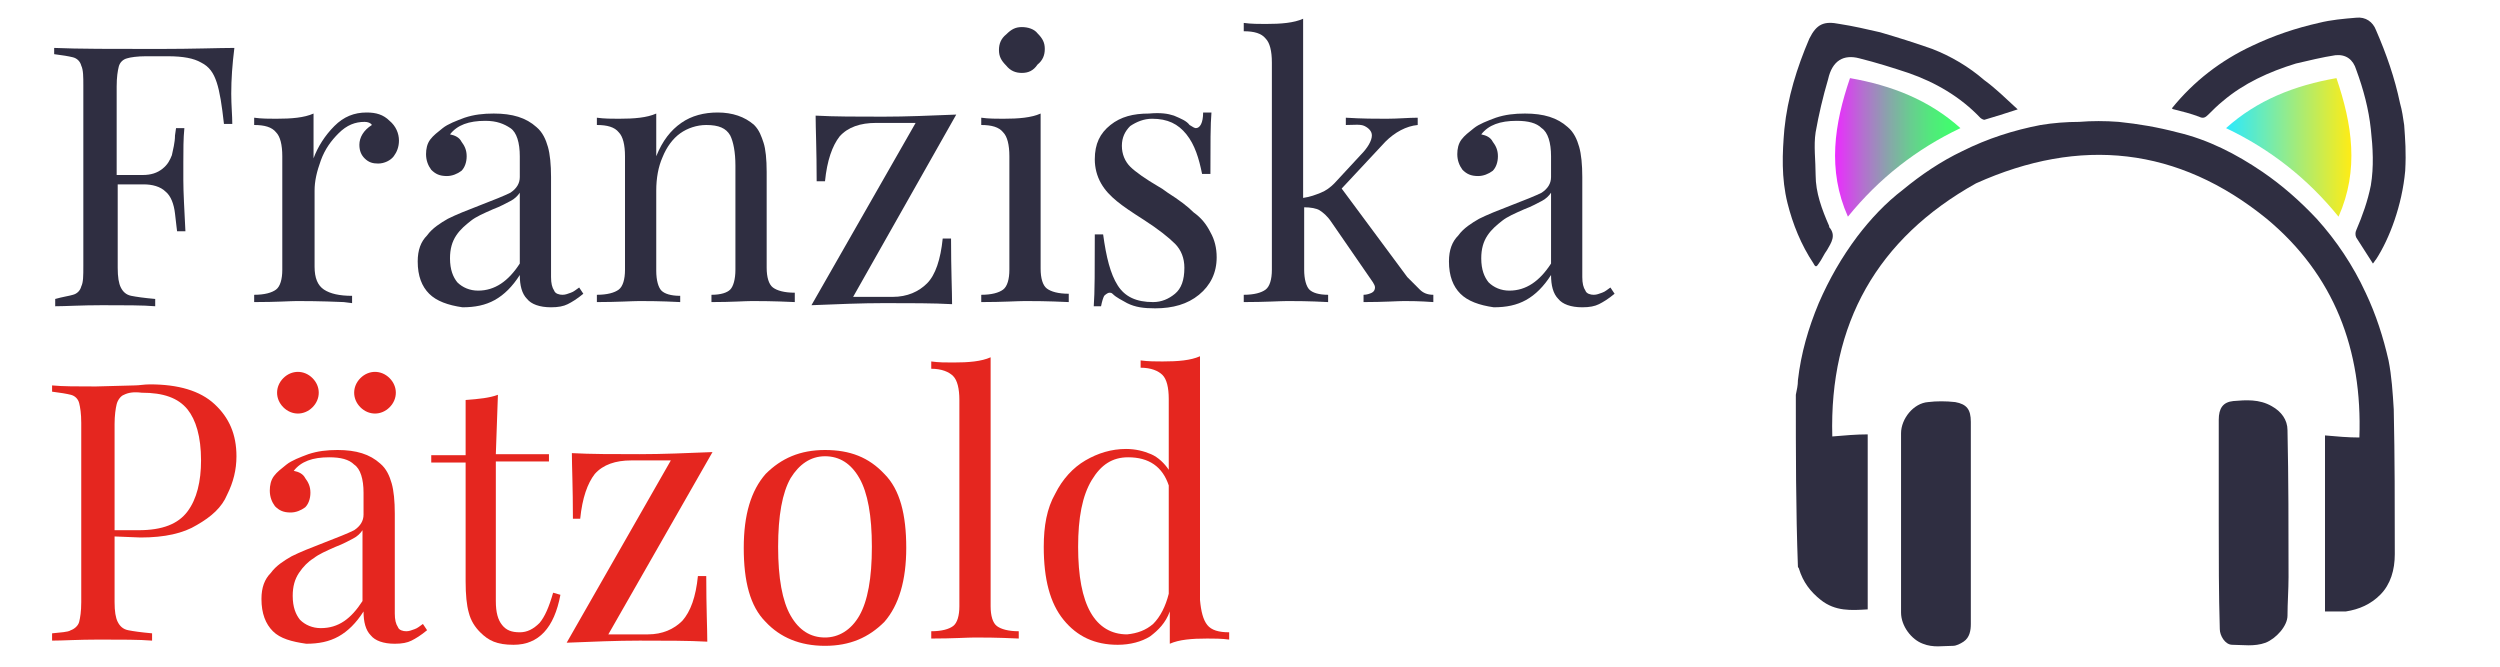
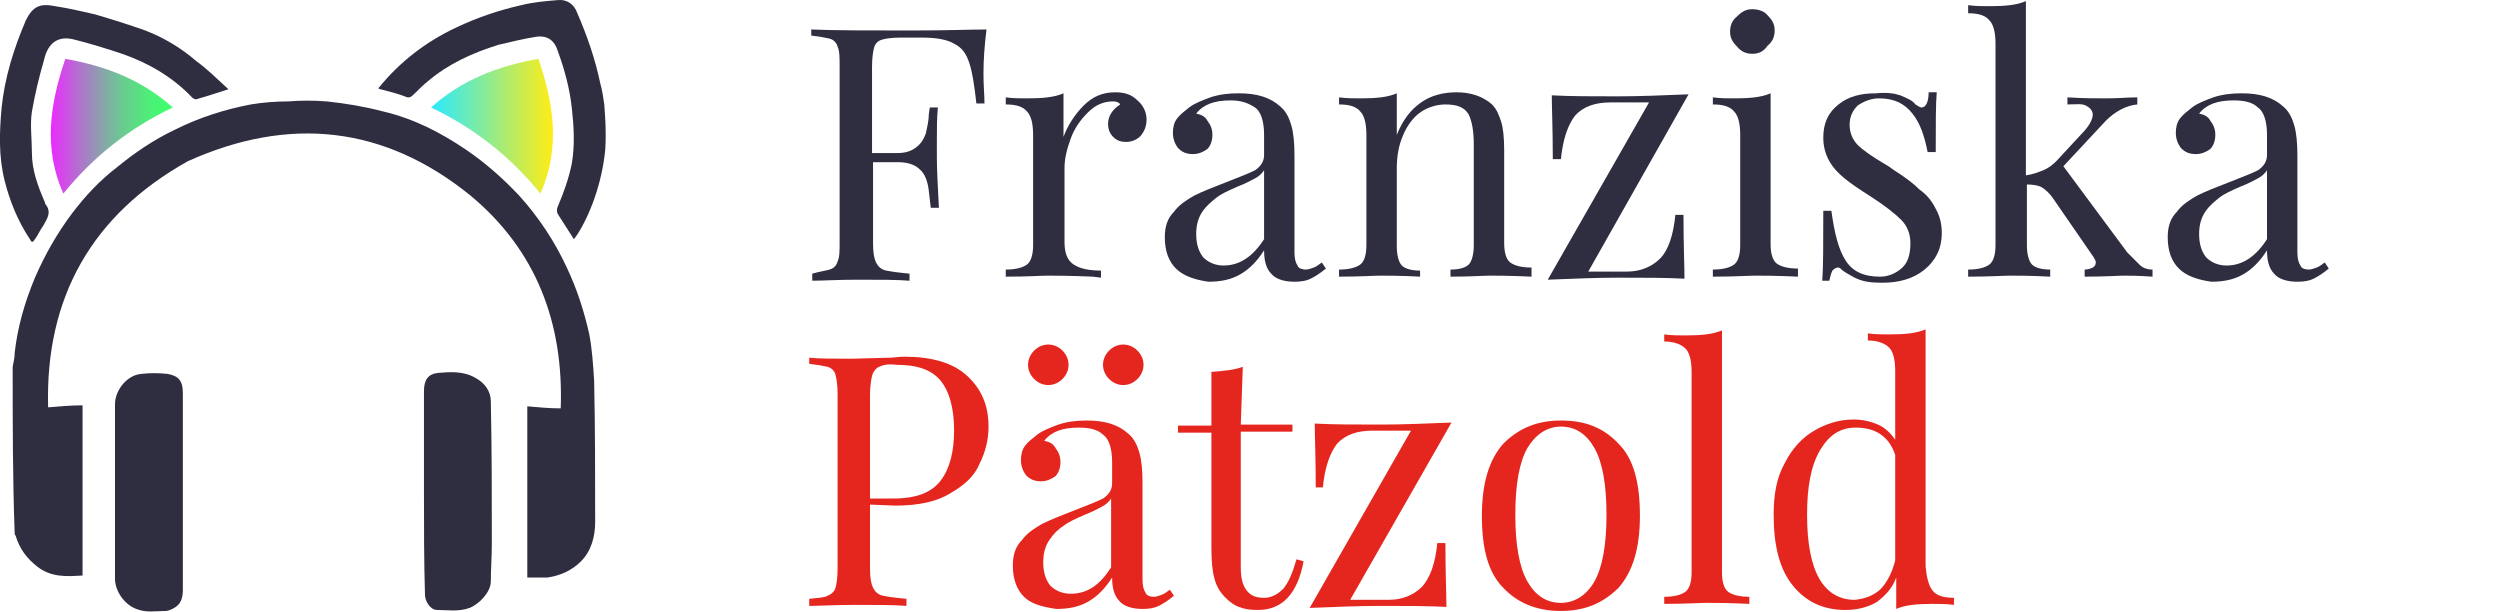
- <svg xmlns="http://www.w3.org/2000/svg" version="1.1" x="0px" y="0px" viewBox="0 0 240 64" style="enable-background:new 0 0 240 64;" xml:space="preserve">
-   <style type="text/css">
- 	.st0{display:none;}
- 	.st1{display:inline;}
- 	.st2{fill:#2F2E41;}
- 	.st3{fill:#E5261F;}
- 	.st4{fill:url(#SVGID_1_);}
- 	.st5{fill:url(#SVGID_00000173138800464017760620000004477256584150833068_);}
- </style>
-   <g id="Ebene_4" class="st0">
-     <g class="st1">
-       <g>
-         <path class="st2" d="M31.7,19.8c0,2,0.1,3.7,0.2,5h-1.4c-0.3-3.1-0.7-5.5-1.2-7s-1.3-2.7-2.6-3.4c-1.2-0.7-3-1-5.6-1h-3.8     c-1.4,0-2.6,0.1-3.1,0.3c-0.7,0.2-1.2,0.7-1.4,1.4c-0.2,0.7-0.3,1.7-0.3,3.4v14.9H17c1.4,0,2.4-0.3,3.3-1     c0.8-0.7,1.3-1.4,1.5-2.3c0.2-0.9,0.5-2.1,0.6-3.4l0.2-1.2H24c-0.1,1.7-0.2,3.6-0.2,5.7v2.9c0,2.1,0.1,4.9,0.3,8.6h-1.4     c0-0.2-0.1-1.3-0.3-2.9c-0.2-1.6-0.7-2.9-1.6-3.7c-0.9-0.8-2.2-1.3-3.7-1.3h-4.4v13.9c0,1.5,0.1,2.7,0.5,3.4     c0.3,0.7,0.9,1.2,1.7,1.4s2.1,0.3,3.9,0.5v1.2c-2.1-0.1-5.1-0.2-8.8-0.2c-3.5,0-6,0.1-7.8,0.2v-1.2c1.4-0.1,2.6-0.2,3.1-0.5     c0.7-0.2,1.2-0.7,1.4-1.4C6.9,51.4,7,50.3,7,48.7V18.5c0-1.5-0.1-2.7-0.3-3.4C6.4,14.5,6,14,5.3,13.8c-0.7-0.2-1.7-0.3-3.3-0.5     v-1.2c3.9,0.1,9.8,0.2,17.5,0.2c5.9,0,10.1-0.1,12.7-0.2C31.9,14.9,31.7,17.5,31.7,19.8z" />
-         <path class="st2" d="M58.3,24.3c1,0.9,1.5,2.1,1.5,3.4c0,1-0.3,2-0.9,2.7c-0.6,0.7-1.5,1.2-2.6,1.2c-0.9,0-1.6-0.2-2.3-0.8     c-0.6-0.6-0.9-1.3-0.9-2.3c0-1.3,0.7-2.4,2.1-3.3c-0.2-0.3-0.7-0.6-1.3-0.6c-1.6,0-3,0.6-4.3,1.9c-1.3,1.3-2.3,2.7-3,4.5     c-0.7,1.9-1,3.5-1,5v12.8c0,1.9,0.6,3.1,1.6,3.8c1,0.7,2.7,1,4.8,1v1.3l-1.4-0.1c-4.1-0.1-6.7-0.2-7.9-0.2c-1,0-3.4,0.1-7.1,0.2     v-1.3c1.7,0,2.9-0.3,3.6-0.9c0.7-0.6,1-1.7,1-3.4V30.4c0-1.9-0.3-3.3-1-4.1c-0.7-0.8-1.9-1.3-3.6-1.3v-1.3     c1.3,0.1,2.6,0.2,3.7,0.2c2.6,0,4.6-0.2,6.3-0.8v7.5c0.7-2,1.9-3.8,3.5-5.3c1.6-1.6,3.4-2.3,5.3-2.3C56,22.9,57.3,23.4,58.3,24.3     z" />
-         <path class="st2" d="M64.9,53.4c-1.3-1.3-1.9-3-1.9-5.3c0-1.9,0.5-3.3,1.5-4.4c0.9-1.2,2.2-2.1,3.5-2.8c1.4-0.7,3.1-1.4,5.3-2.2     c2.2-0.8,3.9-1.5,5-2.1c1-0.7,1.6-1.5,1.6-2.6v-3.7c0-2.3-0.5-3.9-1.5-4.8s-2.3-1.3-4.2-1.3c-2.8,0-4.8,0.7-5.9,2.2     c0.8,0.2,1.5,0.6,2,1.3c0.6,0.7,0.8,1.4,0.8,2.4s-0.3,1.9-0.9,2.4c-0.7,0.6-1.5,0.9-2.4,0.9c-1.2,0-2-0.3-2.6-1     c-0.6-0.7-0.8-1.5-0.8-2.6c0-0.9,0.2-1.7,0.7-2.4c0.5-0.7,1.2-1.3,2.1-2c0.9-0.7,2.2-1.3,3.7-1.7c1.5-0.5,3.1-0.7,4.9-0.7     c3.1,0,5.5,0.7,7.1,2.2c1,0.9,1.6,2.1,2,3.4c0.3,1.3,0.5,3,0.5,5.1v16.7c0,1,0.1,1.7,0.5,2.2c0.2,0.5,0.8,0.7,1.4,0.7     c0.5,0,0.9-0.1,1.4-0.3c0.5-0.2,0.9-0.6,1.4-0.9l0.7,1c-1,0.8-2,1.4-2.7,1.7c-0.7,0.3-1.6,0.5-2.8,0.5c-2,0-3.3-0.5-4.1-1.4     C80.4,53,80,51.6,80,50c-1.2,2-2.6,3.4-4.2,4.2c-1.6,0.8-3.4,1.2-5.3,1.2C68.1,55.2,66.1,54.6,64.9,53.4z M80,48.3V36.4     c-0.3,0.6-0.8,1-1.5,1.4c-0.7,0.3-1.6,0.8-2.9,1.4c-1.5,0.7-2.8,1.3-3.7,1.9c-0.9,0.6-1.7,1.4-2.4,2.4c-0.7,1-1,2.3-1,3.8     c0,1.9,0.5,3.1,1.3,4.1c0.9,0.9,2.1,1.4,3.5,1.4C75.9,52.9,78.2,51.3,80,48.3z" />
-         <path class="st2" d="M119.3,25.2c0.8,0.8,1.3,1.9,1.6,3c0.3,1.2,0.5,2.8,0.5,4.9v16.1c0,1.6,0.3,2.8,1,3.4     c0.7,0.6,1.9,0.9,3.6,0.9v1.3c-3.7-0.1-6.2-0.2-7.2-0.2c-1.2,0-3.4,0.1-6.7,0.2v-1.3c1.5,0,2.6-0.3,3.1-0.9     c0.6-0.6,0.9-1.7,0.9-3.4V31.8c0-2.2-0.3-3.9-0.9-5.1c-0.7-1.2-2-1.7-3.9-1.7c-1.6,0-3.1,0.5-4.4,1.4c-1.3,0.9-2.3,2.3-3,3.9     c-0.7,1.6-1,3.5-1,5.6v13.3c0,1.6,0.3,2.8,0.9,3.4c0.6,0.6,1.6,0.9,3.1,0.9v1.3c-3.4-0.1-5.7-0.2-6.7-0.2c-1.2,0-3.6,0.1-7.2,0.2     v-1.3c1.7,0,2.9-0.3,3.6-0.9c0.7-0.6,1-1.7,1-3.4V30.4c0-1.9-0.3-3.3-1-4.1c-0.7-0.8-1.9-1.3-3.6-1.3v-1.3     c1.3,0.1,2.6,0.2,3.7,0.2c2.6,0,4.6-0.2,6.3-0.8v7.1c1-2.6,2.4-4.4,4.2-5.6s3.8-1.7,6-1.7C115.7,22.9,117.8,23.6,119.3,25.2z" />
-         <path class="st2" d="M135.9,53.9h6.6c2.4,0,4.4-0.8,5.8-2.3s2.2-4.1,2.6-7.4h1.4c0,5.2,0.1,8.9,0.2,10.9c-3.1-0.1-7-0.2-11.3-0.2     c-3.8,0-7.9,0.1-12.2,0.3l17.4-30.5h-6.6c-2.7,0-4.6,0.7-6,2.3c-1.3,1.5-2.1,3.9-2.4,7.4H130c0-5.2-0.1-8.9-0.2-10.9     c3.1,0.1,7,0.2,11.3,0.2c3.8,0,7.9-0.1,12.2-0.3L135.9,53.9z" />
-         <path class="st2" d="M167.3,49.2c0,1.6,0.3,2.8,1,3.4c0.7,0.6,1.9,0.9,3.6,0.9v1.3c-3.7-0.1-6.2-0.2-7.3-0.2     c-1.2,0-3.6,0.1-7.3,0.2v-1.3c1.7,0,2.9-0.3,3.6-0.9c0.7-0.6,1-1.7,1-3.4V30.4c0-1.9-0.3-3.3-1-4.1s-1.9-1.3-3.6-1.3v-1.3     c1.3,0.1,2.6,0.2,3.7,0.2c2.6,0,4.6-0.2,6.3-0.8L167.3,49.2L167.3,49.2z M166.9,9.8c0.8,0.8,1.2,1.6,1.2,2.7s-0.3,2-1.2,2.7     c-0.8,0.8-1.6,1.2-2.7,1.2c-1,0-2-0.3-2.7-1.2c-0.8-0.8-1.2-1.6-1.2-2.7s0.3-2,1.2-2.7c0.8-0.8,1.6-1.2,2.7-1.2     C165.2,8.7,166.2,9,166.9,9.8z" />
-       </g>
+ <svg xmlns="http://www.w3.org/2000/svg" viewBox="0 0 246.78 60.36">
+   <defs>
+     <style>.cls-1{fill:#2f2e41;}.cls-2{fill:#e5261f;}.cls-3{fill:url(#Unbenannter_Verlauf_2);}.cls-4{fill:url(#Unbenannter_Verlauf);}</style>
+     <linearGradient id="Unbenannter_Verlauf" x1="42.53" y1="48.16" x2="54.58" y2="48.16" gradientTransform="translate(0 60.63) scale(1 -1)" gradientUnits="userSpaceOnUse">
+       <stop offset="0" stop-color="#2aeaff" />
+       <stop offset="1" stop-color="#ffec15" />
+     </linearGradient>
+     <linearGradient id="Unbenannter_Verlauf_2" x1="5.05" y1="48.16" x2="17.1" y2="48.16" gradientTransform="translate(0 60.63) scale(1 -1)" gradientUnits="userSpaceOnUse">
+       <stop offset="0" stop-color="#ec2aff" />
+       <stop offset=".03" stop-color="#e335f7" />
+       <stop offset=".23" stop-color="#b272ce" />
+       <stop offset=".42" stop-color="#89a4ab" />
+       <stop offset=".59" stop-color="#69cc90" />
+       <stop offset=".76" stop-color="#52e87c" />
+       <stop offset=".9" stop-color="#44f970" />
+       <stop offset="1" stop-color="#3fff6c" />
+     </linearGradient>
+   </defs>
+   <g id="Ebene_1">
+     <g id="Ebene_1-2">
+       <path class="cls-1" d="m97.08,7.31c0,1.1.1,2.1.1,2.9h-.8c-.2-1.8-.4-3.1-.7-4-.3-.9-.7-1.5-1.5-1.9-.7-.4-1.7-.6-3.2-.6h-2.1c-.8,0-1.5.1-1.8.2-.4.1-.7.4-.8.8s-.2,1-.2,1.9v8.5h2.5c.8,0,1.4-.2,1.9-.6.5-.4.7-.8.9-1.3.1-.5.3-1.2.3-1.9l.1-.7h.8c-.1,1-.1,2.1-.1,3.3v1.7c0,1.2.1,2.8.2,4.9h-.8c0-.1-.1-.7-.2-1.7-.1-.9-.4-1.7-.9-2.1-.5-.5-1.3-.7-2.1-.7h-2.5v8c0,.9.1,1.5.3,1.9s.5.7,1,.8c.5.1,1.2.2,2.3.3v.7c-1.2-.1-2.9-.1-5.1-.1-2,0-3.5.1-4.5.1v-.7c.7-.2,1.4-.3,1.7-.4.4-.1.7-.4.8-.8.2-.4.2-1,.2-2V6.51c0-.8,0-1.5-.2-1.9-.1-.4-.4-.7-.8-.8s-1-.2-1.8-.3v-.6c2.3.1,5.6.1,10,.1,3.4,0,5.8-.1,7.3-.1-.2,1.6-.3,3-.3,4.4Z" />
+       <path class="cls-1" d="m112.28,9.91c.6.5.9,1.2.9,1.9,0,.6-.2,1.1-.5,1.5s-.9.7-1.5.7c-.5,0-.9-.1-1.3-.5-.3-.3-.5-.7-.5-1.3,0-.7.4-1.4,1.2-1.9-.1-.2-.4-.3-.7-.3-.9,0-1.7.3-2.5,1.1-.7.7-1.3,1.5-1.7,2.6-.4,1.1-.6,2-.6,2.9v7.3c0,1.1.3,1.8.9,2.2.6.4,1.5.6,2.7.6v.7l-.8-.1c-2.3-.1-3.9-.1-4.5-.1s-1.9.1-4.1.1v-.7c1,0,1.7-.2,2.1-.5s.6-1,.6-1.9v-10.9c0-1.1-.2-1.9-.6-2.3-.4-.5-1.1-.7-2.1-.7v-.7c.7.1,1.5.1,2.1.1,1.5,0,2.7-.1,3.6-.5v4.3c.4-1.1,1.1-2.2,2-3.1.9-.9,1.9-1.3,3.1-1.3.9,0,1.6.2,2.2.8Z" />
+       <path class="cls-1" d="m116.08,26.51c-.7-.7-1.1-1.7-1.1-3.1,0-1.1.3-1.9.9-2.5.5-.7,1.3-1.2,2-1.6.8-.4,1.8-.8,3.1-1.3s2.3-.9,2.9-1.2c.6-.4.9-.9.9-1.5v-2c0-1.3-.3-2.3-.9-2.7s-1.3-.7-2.4-.7c-1.6,0-2.7.4-3.4,1.3.5.1.9.3,1.1.7.3.4.5.8.5,1.4s-.2,1.1-.5,1.4c-.4.3-.9.5-1.4.5-.7,0-1.1-.2-1.5-.6-.3-.4-.5-.9-.5-1.5,0-.5.1-1,.4-1.4.3-.4.7-.7,1.2-1.1.5-.4,1.3-.7,2.1-1,.9-.3,1.8-.4,2.8-.4,1.8,0,3.1.4,4.1,1.3.6.5.9,1.2,1.1,1.9.2.7.3,1.7.3,2.9v9.6c0,.6.1,1,.3,1.3.1.3.5.4.8.4s.5-.1.8-.2.5-.3.8-.5l.4.6c-.6.5-1.1.8-1.5,1s-.9.3-1.6.3c-1.1,0-1.9-.3-2.3-.8-.5-.5-.7-1.3-.7-2.3-.7,1.1-1.5,1.9-2.4,2.4s-1.9.7-3.1.7c-1.4-.2-2.5-.6-3.2-1.3Zm8.7-2.9v-6.8c-.2.3-.5.6-.9.8-.4.2-.9.5-1.7.8-.9.4-1.6.7-2.1,1.1s-1,.8-1.4,1.4-.6,1.3-.6,2.2c0,1.1.3,1.8.7,2.3.5.5,1.2.8,2,.8,1.6,0,2.9-.9,4-2.6Z" />
+       <path class="cls-1" d="m147.28,10.31c.5.5.7,1.1.9,1.7s.3,1.6.3,2.8v9.2c0,.9.2,1.6.6,1.9s1.1.5,2.1.5v.9c-2.1-.1-3.5-.1-4.1-.1-.7,0-1.9.1-3.9.1v-.7c.9,0,1.5-.2,1.8-.5s.5-1,.5-1.9v-10c0-1.3-.2-2.3-.5-2.9-.4-.7-1.1-1-2.3-1-.9,0-1.8.3-2.5.8s-1.3,1.3-1.7,2.3c-.4.9-.6,2-.6,3.2v7.7c0,.9.2,1.6.5,1.9s.9.5,1.8.5v.6c-1.9-.1-3.3-.1-3.9-.1-.7,0-2.1.1-4.1.1v-.7c1,0,1.7-.2,2.1-.5.4-.3.6-1,.6-1.9v-10.9c0-1.1-.2-1.9-.6-2.3-.4-.5-1.1-.7-2.1-.7v-.7c.7.1,1.5.1,2.1.1,1.5,0,2.7-.1,3.6-.5v4.1c.6-1.5,1.4-2.5,2.4-3.2s2.2-1,3.5-1c1.4,0,2.6.4,3.5,1.2Z" />
+       <path class="cls-1" d="m156.78,26.81h3.8c1.4,0,2.5-.5,3.3-1.3s1.3-2.3,1.5-4.3h.8c0,3,.1,5.1.1,6.3-1.8-.1-4-.1-6.5-.1-2.2,0-4.5.1-7,.2l10-17.5h-3.8c-1.5,0-2.7.4-3.5,1.3-.7.9-1.2,2.3-1.4,4.3h-.8c0-3-.1-5.1-.1-6.3,1.8.1,4,.1,6.5.1,2.2,0,4.5-.1,7-.2l-9.9,17.5Z" />
+       <path class="cls-1" d="m174.78,24.11c0,.9.2,1.6.6,1.9s1.1.5,2.1.5v.8c-2.1-.1-3.5-.1-4.2-.1s-2.1.1-4.2.1v-.7c1,0,1.7-.2,2.1-.5s.6-1,.6-1.9v-10.9c0-1.1-.2-1.9-.6-2.3-.4-.5-1.1-.7-2.1-.7v-.7c.7.1,1.5.1,2.1.1,1.5,0,2.7-.1,3.6-.5v14.9h0Zm-.3-22.6c.5.5.7.9.7,1.5s-.2,1.1-.7,1.5c-.4.6-.9.8-1.5.8s-1.1-.2-1.5-.7c-.5-.5-.7-.9-.7-1.5s.2-1.1.7-1.5c.5-.5.9-.7,1.5-.7s1.2.2,1.5.6Z" />
+       <path class="cls-1" d="m187.58,9.41c.7.3,1.2.5,1.5.9.3.2.5.3.6.3.4,0,.7-.5.7-1.5h.8c-.1,1.1-.1,3.1-.1,5.9h-.8c-.3-1.5-.7-2.8-1.5-3.8s-1.8-1.5-3.3-1.5c-.8,0-1.5.3-2.1.7-.5.5-.8,1.1-.8,1.9s.3,1.5.8,2,1.5,1.2,2.7,1.9c.2.1.5.3.9.6,1.1.7,1.9,1.3,2.5,1.9.7.5,1.2,1.1,1.6,1.9.4.7.6,1.5.6,2.4,0,1.5-.6,2.7-1.7,3.6s-2.5,1.3-4.2,1.3c-1.1,0-1.9-.1-2.7-.5-.5-.3-1-.5-1.4-.9-.1-.1-.2-.1-.3-.1s-.3.1-.5.3c-.1.2-.2.5-.3,1h-.7c.1-1.3.1-3.6.1-6.9h.8c.3,2.2.7,3.8,1.4,4.9.7,1.1,1.8,1.6,3.4,1.6.8,0,1.5-.3,2.1-.8s.9-1.3.9-2.5c0-.9-.3-1.7-.9-2.3s-1.6-1.4-3-2.3c-1.1-.7-2-1.3-2.6-1.8s-1.1-1-1.5-1.7-.6-1.5-.6-2.3c0-1.5.5-2.5,1.5-3.3s2.2-1.1,3.7-1.1c1.1-.1,1.8,0,2.4.2Z" />
+       <path class="cls-1" d="m211.18,26.11c.3.3.7.5,1.3.5v.7c-1.4-.1-2.3-.1-2.8-.1-.6,0-1.9.1-3.9.1v-.7c.3,0,.6-.1.8-.2s.3-.3.3-.5-.1-.3-.2-.5l-4-5.8c-.4-.6-.8-.9-1.1-1.1-.3-.2-.9-.3-1.5-.3v6c0,.9.2,1.6.5,1.9s.9.5,1.8.5v.7c-1.9-.1-3.2-.1-3.9-.1s-2.1.1-4.2.1v-.7c1,0,1.7-.2,2.1-.5s.6-1,.6-1.9V4.31c0-1.1-.2-1.9-.6-2.3-.4-.5-1.1-.7-2.1-.7v-.8c.7.1,1.5.1,2.1.1,1.5,0,2.7-.1,3.6-.5v17.2c.7-.1,1.2-.3,1.7-.5s.9-.5,1.3-.9l2.5-2.7c.7-.7,1.1-1.4,1.1-1.9,0-.4-.3-.7-.7-.9s-1-.1-1.8-.1v-.7c1.6.1,2.9.1,3.9.1,1.1,0,2.1-.1,3-.1v.7c-1.1.1-2.2.7-3.1,1.6l-4.2,4.5,6.3,8.5c.5.5.9.9,1.2,1.2Z" />
+       <path class="cls-1" d="m215.08,26.51c-.7-.7-1.1-1.7-1.1-3.1,0-1.1.3-1.9.9-2.5.5-.7,1.3-1.2,2-1.6.8-.4,1.8-.8,3.1-1.3s2.3-.9,2.9-1.2c.6-.4.9-.9.9-1.5v-2c0-1.3-.3-2.3-.9-2.7-.5-.5-1.3-.7-2.4-.7-1.6,0-2.7.4-3.4,1.3.5.1.9.3,1.1.7.3.4.5.8.5,1.4s-.2,1.1-.5,1.4c-.4.3-.9.5-1.4.5-.7,0-1.1-.2-1.5-.6-.3-.4-.5-.9-.5-1.5,0-.5.1-1,.4-1.4.3-.4.7-.7,1.2-1.1.5-.4,1.3-.7,2.1-1,.9-.3,1.8-.4,2.8-.4,1.8,0,3.1.4,4.1,1.3.6.5.9,1.2,1.1,1.9.2.7.3,1.7.3,2.9v9.6c0,.6.1,1,.3,1.3.1.3.5.4.8.4s.5-.1.8-.2.5-.3.8-.5l.4.6c-.6.5-1.1.8-1.5,1s-.9.3-1.6.3c-1.1,0-1.9-.3-2.3-.8-.5-.5-.7-1.3-.7-2.3-.7,1.1-1.5,1.9-2.4,2.4s-1.9.7-3.1.7c-1.4-.2-2.5-.6-3.2-1.3Zm8.7-2.9v-6.8c-.2.3-.5.6-.9.8s-.9.5-1.7.8c-.9.4-1.6.7-2.1,1.1s-1,.8-1.4,1.4-.6,1.3-.6,2.2c0,1.1.3,1.8.7,2.3.5.5,1.2.8,2,.8,1.6,0,2.9-.9,4-2.6Z" />
+     </g>
+     <g id="Ebene_2">
+       <path class="cls-2" d="m85.88,49.81v6.3c0,.9.1,1.5.3,1.9s.5.7,1,.8,1.2.2,2.3.3v.7c-1.2-.1-2.9-.1-5.1-.1-2,0-3.5.1-4.5.1v-.7c.8-.1,1.5-.1,1.8-.3.3-.1.7-.4.8-.8.1-.4.2-1,.2-1.9v-17.2c0-.9-.1-1.5-.2-1.9s-.4-.7-.8-.8-1-.2-1.8-.3v-.6c1,.1,2.4.1,4.2.1l3.7-.1c.5,0,.9-.1,1.5-.1,2.7,0,4.8.6,6.2,1.9,1.4,1.3,2.1,2.9,2.1,5,0,1.3-.3,2.5-.9,3.7-.5,1.2-1.5,2.1-2.9,2.9-1.3.8-3.1,1.2-5.4,1.2l-2.5-.1h0Zm.9-13.6c-.3.1-.6.5-.7.9-.1.4-.2,1.1-.2,1.9v10.2h2.3c2.3,0,3.8-.6,4.7-1.8s1.3-2.9,1.3-4.9c0-2.3-.5-3.9-1.3-4.9-.9-1.1-2.3-1.6-4.4-1.6-.8-.1-1.3,0-1.7.2Z" />
+       <path class="cls-2" d="m101.08,58.91c-.7-.7-1.1-1.7-1.1-3.1,0-1.1.3-1.9.9-2.5.5-.7,1.3-1.2,2-1.6.8-.4,1.8-.8,3.1-1.3s2.3-.9,2.9-1.2c.6-.4.9-.9.9-1.5v-2.1c0-1.3-.3-2.3-.9-2.7-.5-.5-1.3-.7-2.4-.7-1.6,0-2.7.4-3.4,1.3.5.1.9.3,1.1.7.3.4.5.8.5,1.4s-.2,1.1-.5,1.4c-.4.3-.9.5-1.4.5-.7,0-1.1-.2-1.5-.6-.3-.4-.5-.9-.5-1.5,0-.5.1-1,.4-1.4s.7-.7,1.2-1.1,1.3-.7,2.1-1c.9-.3,1.8-.4,2.8-.4,1.8,0,3.1.4,4.1,1.3.6.5.9,1.2,1.1,1.9.2.7.3,1.7.3,2.9v9.6c0,.6.1,1,.3,1.3.1.3.5.4.8.4s.5-.1.8-.2c.3-.1.5-.3.8-.5l.4.6c-.6.5-1.1.8-1.5,1s-.9.3-1.6.3c-1.1,0-1.9-.3-2.3-.8-.5-.5-.7-1.3-.7-2.3-.7,1.1-1.5,1.9-2.4,2.4-.9.5-1.9.7-3.1.7-1.4-.2-2.5-.5-3.2-1.2Zm3.8-24.3c.4.4.6.9.6,1.4s-.2,1-.6,1.4-.9.6-1.4.6-1-.2-1.4-.6-.6-.9-.6-1.4.2-1,.6-1.4.9-.6,1.4-.6,1,.2,1.4.6Zm4.8,21.4v-6.8c-.2.3-.5.6-.9.8s-.9.5-1.7.8c-.9.4-1.6.7-2.1,1.1-.5.3-1,.8-1.4,1.4-.4.6-.6,1.3-.6,2.2,0,1.1.3,1.8.7,2.3.5.5,1.2.8,2,.8,1.7,0,2.9-.9,4-2.6Zm2.6-21.4c.4.4.6.9.6,1.4s-.2,1-.6,1.4c-.4.4-.9.6-1.4.6s-1-.2-1.4-.6-.6-.9-.6-1.4.2-1,.6-1.4.9-.6,1.4-.6,1,.2,1.4.6Z" />
+       <path class="cls-2" d="m122.48,41.91h5.1v.7h-5.1v13.4c0,1.1.2,1.8.6,2.3.4.5.9.7,1.7.7.7,0,1.3-.3,1.9-.9.5-.6.9-1.5,1.3-2.9l.7.2c-.6,3.2-2.1,4.8-4.5,4.8-.8,0-1.4-.1-1.9-.3s-.9-.5-1.3-.9c-.5-.5-.9-1.1-1.1-1.9-.2-.7-.3-1.7-.3-3v-11.4h-3.3v-.7h3.3v-5.3c1.3-.1,2.3-.2,3.1-.5l-.2,5.7h0Z" />
+       <path class="cls-2" d="m133.28,59.21h3.8c1.4,0,2.5-.5,3.3-1.3.8-.9,1.3-2.3,1.5-4.3h.8c0,3,.1,5.1.1,6.3-1.8-.1-4-.1-6.5-.1-2.2,0-4.5.1-7,.2l10-17.5h-3.8c-1.5,0-2.7.4-3.5,1.3-.7.9-1.2,2.3-1.4,4.3h-.7c0-3-.1-5.1-.1-6.3,1.8.1,4,.1,6.5.1,2.2,0,4.5-.1,7-.2l-10,17.5Z" />
+       <path class="cls-2" d="m159.78,43.81c1.5,1.5,2.1,3.9,2.1,7.1s-.7,5.5-2.1,7.1c-1.5,1.5-3.3,2.3-5.7,2.3s-4.3-.8-5.7-2.3c-1.5-1.5-2.1-3.9-2.1-7.1s.7-5.5,2.1-7.1c1.5-1.5,3.3-2.3,5.7-2.3s4.2.7,5.7,2.3Zm-9,.4c-.8,1.4-1.2,3.6-1.2,6.6s.4,5.2,1.2,6.6c.8,1.4,1.9,2.1,3.3,2.1,1.3,0,2.5-.7,3.3-2.1.8-1.4,1.2-3.6,1.2-6.6s-.4-5.2-1.2-6.6c-.8-1.4-1.9-2.1-3.3-2.1-1.4,0-2.5.8-3.3,2.1Z" />
+       <path class="cls-2" d="m169.98,56.51c0,.9.2,1.6.6,1.9s1.1.5,2.1.5v.7c-2.1-.1-3.5-.1-4.2-.1s-2.1.1-4.2.1v-.7c1,0,1.7-.2,2.1-.5s.6-1,.6-1.9v-19.8c0-1.1-.2-1.9-.6-2.3s-1.1-.7-2.1-.7v-.7c.7.1,1.4.1,2.1.1,1.5,0,2.7-.1,3.6-.5v23.9h0Z" />
+       <path class="cls-2" d="m190.78,58.31c.4.5,1.1.7,2.1.7v.7c-.7-.1-1.5-.1-2.1-.1-1.5,0-2.7.1-3.6.5v-3.1c-.4,1.1-1.1,1.8-1.9,2.4-.8.5-1.9.8-3.1.8-2.2,0-3.9-.8-5.2-2.4s-1.9-3.9-1.9-7c0-2,.3-3.7,1.1-5.1.7-1.4,1.7-2.5,2.9-3.2,1.2-.7,2.5-1.1,3.9-1.1.9,0,1.7.2,2.4.5.7.3,1.3.9,1.7,1.5v-6.8c0-1.1-.2-1.9-.6-2.3s-1.1-.7-2.1-.7v-.7c.7.1,1.5.1,2.1.1,1.5,0,2.7-.1,3.6-.5v23.4c.1,1.1.3,1.9.7,2.4Zm-5.2-.1c.7-.7,1.2-1.7,1.5-2.9v-10.4c-.6-1.8-1.9-2.7-3.9-2.7-1.5,0-2.6.7-3.5,2.2s-1.3,3.6-1.3,6.4.4,4.9,1.2,6.3c.8,1.4,2,2.1,3.5,2.1,1-.1,1.8-.4,2.5-1Z" />
    </g>
  </g>
-   <g id="Ebene_1">
-     <g>
-       <g>
-         <path class="st2" d="M22.2,9c0,1.1,0.1,2.1,0.1,2.9h-0.8c-0.2-1.8-0.4-3.1-0.7-4c-0.3-0.9-0.7-1.5-1.5-1.9     c-0.7-0.4-1.7-0.6-3.2-0.6H14c-0.8,0-1.5,0.1-1.8,0.2c-0.4,0.1-0.7,0.4-0.8,0.8c-0.1,0.4-0.2,1-0.2,1.9v8.5h2.5     c0.8,0,1.4-0.2,1.9-0.6c0.5-0.4,0.7-0.8,0.9-1.3c0.1-0.5,0.3-1.2,0.3-1.9l0.1-0.7h0.8c-0.1,1-0.1,2.1-0.1,3.3v1.7     c0,1.2,0.1,2.8,0.2,4.9H17c0-0.1-0.1-0.7-0.2-1.7c-0.1-0.9-0.4-1.7-0.9-2.1c-0.5-0.5-1.3-0.7-2.1-0.7h-2.5v8     c0,0.9,0.1,1.5,0.3,1.9c0.2,0.4,0.5,0.7,1,0.8c0.5,0.1,1.2,0.2,2.3,0.3v0.7c-1.2-0.1-2.9-0.1-5.1-0.1c-2,0-3.5,0.1-4.5,0.1v-0.7     C6,28.5,6.7,28.4,7,28.3c0.4-0.1,0.7-0.4,0.8-0.8C8,27.1,8,26.5,8,25.5V8.2C8,7.4,8,6.7,7.8,6.3C7.7,5.9,7.4,5.6,7,5.5     C6.6,5.4,6,5.3,5.2,5.2V4.6c2.3,0.1,5.6,0.1,10,0.1c3.4,0,5.8-0.1,7.3-0.1C22.3,6.2,22.2,7.6,22.2,9z" />
-         <path class="st2" d="M37.4,11.6c0.6,0.5,0.9,1.2,0.9,1.9c0,0.6-0.2,1.1-0.5,1.5c-0.3,0.4-0.9,0.7-1.5,0.7c-0.5,0-0.9-0.1-1.3-0.5     c-0.3-0.3-0.5-0.7-0.5-1.3c0-0.7,0.4-1.4,1.2-1.9c-0.1-0.2-0.4-0.3-0.7-0.3c-0.9,0-1.7,0.3-2.5,1.1c-0.7,0.7-1.3,1.5-1.7,2.6     c-0.4,1.1-0.6,2-0.6,2.9v7.3c0,1.1,0.3,1.8,0.9,2.2c0.6,0.4,1.5,0.6,2.7,0.6v0.7L33,29c-2.3-0.1-3.9-0.1-4.5-0.1     c-0.6,0-1.9,0.1-4.1,0.1v-0.7c1,0,1.7-0.2,2.1-0.5c0.4-0.3,0.6-1,0.6-1.9V15c0-1.1-0.2-1.9-0.6-2.3c-0.4-0.5-1.1-0.7-2.1-0.7     v-0.7c0.7,0.1,1.5,0.1,2.1,0.1c1.5,0,2.7-0.1,3.6-0.5v4.3c0.4-1.1,1.1-2.2,2-3.1c0.9-0.9,1.9-1.3,3.1-1.3     C36.1,10.8,36.8,11,37.4,11.6z" />
-         <path class="st2" d="M41.2,28.2c-0.7-0.7-1.1-1.7-1.1-3.1c0-1.1,0.3-1.9,0.9-2.5c0.5-0.7,1.3-1.2,2-1.6c0.8-0.4,1.8-0.8,3.1-1.3     c1.3-0.5,2.3-0.9,2.9-1.2c0.6-0.4,0.9-0.9,0.9-1.5V15c0-1.3-0.3-2.3-0.9-2.7s-1.3-0.7-2.4-0.7c-1.6,0-2.7,0.4-3.4,1.3     c0.5,0.1,0.9,0.3,1.1,0.7c0.3,0.4,0.5,0.8,0.5,1.4s-0.2,1.1-0.5,1.4c-0.4,0.3-0.9,0.5-1.4,0.5c-0.7,0-1.1-0.2-1.5-0.6     c-0.3-0.4-0.5-0.9-0.5-1.5c0-0.5,0.1-1,0.4-1.4c0.3-0.4,0.7-0.7,1.2-1.1c0.5-0.4,1.3-0.7,2.1-1c0.9-0.3,1.8-0.4,2.8-0.4     c1.8,0,3.1,0.4,4.1,1.3c0.6,0.5,0.9,1.2,1.1,1.9c0.2,0.7,0.3,1.7,0.3,2.9v9.6c0,0.6,0.1,1,0.3,1.3c0.1,0.3,0.5,0.4,0.8,0.4     c0.3,0,0.5-0.1,0.8-0.2c0.3-0.1,0.5-0.3,0.8-0.5l0.4,0.6c-0.6,0.5-1.1,0.8-1.5,1c-0.4,0.2-0.9,0.3-1.6,0.3     c-1.1,0-1.9-0.3-2.3-0.8c-0.5-0.5-0.7-1.3-0.7-2.3c-0.7,1.1-1.5,1.9-2.4,2.4c-0.9,0.5-1.9,0.7-3.1,0.7     C43,29.3,41.9,28.9,41.2,28.2z M49.9,25.3v-6.8c-0.2,0.3-0.5,0.6-0.9,0.8c-0.4,0.2-0.9,0.5-1.7,0.8c-0.9,0.4-1.6,0.7-2.1,1.1     s-1,0.8-1.4,1.4c-0.4,0.6-0.6,1.3-0.6,2.2c0,1.1,0.3,1.8,0.7,2.3c0.5,0.5,1.2,0.8,2,0.8C47.5,27.9,48.8,27,49.9,25.3z" />
-         <path class="st2" d="M72.4,12c0.5,0.5,0.7,1.1,0.9,1.7s0.3,1.6,0.3,2.8v9.2c0,0.9,0.2,1.6,0.6,1.9c0.4,0.3,1.1,0.5,2.1,0.5V29     c-2.1-0.1-3.5-0.1-4.1-0.1c-0.7,0-1.9,0.1-3.9,0.1v-0.7c0.9,0,1.5-0.2,1.8-0.5c0.3-0.3,0.5-1,0.5-1.9v-10c0-1.3-0.2-2.3-0.5-2.9     c-0.4-0.7-1.1-1-2.3-1c-0.9,0-1.8,0.3-2.5,0.8c-0.7,0.5-1.3,1.3-1.7,2.3c-0.4,0.9-0.6,2-0.6,3.2v7.7c0,0.9,0.2,1.6,0.5,1.9     c0.3,0.3,0.9,0.5,1.8,0.5V29c-1.9-0.1-3.3-0.1-3.9-0.1c-0.7,0-2.1,0.1-4.1,0.1v-0.7c1,0,1.7-0.2,2.1-0.5c0.4-0.3,0.6-1,0.6-1.9     V15c0-1.1-0.2-1.9-0.6-2.3c-0.4-0.5-1.1-0.7-2.1-0.7v-0.7c0.7,0.1,1.5,0.1,2.1,0.1c1.5,0,2.7-0.1,3.6-0.5V15     c0.6-1.5,1.4-2.5,2.4-3.2c1-0.7,2.2-1,3.5-1C70.3,10.8,71.5,11.2,72.4,12z" />
-         <path class="st2" d="M81.9,28.5h3.8c1.4,0,2.5-0.5,3.3-1.3s1.3-2.3,1.5-4.3h0.8c0,3,0.1,5.1,0.1,6.3c-1.8-0.1-4-0.1-6.5-0.1     c-2.2,0-4.5,0.1-7,0.2l10-17.5h-3.8c-1.5,0-2.7,0.4-3.5,1.3c-0.7,0.9-1.2,2.3-1.4,4.3h-0.8c0-3-0.1-5.1-0.1-6.3     c1.8,0.1,4,0.1,6.5,0.1c2.2,0,4.5-0.1,7-0.2L81.9,28.5z" />
-         <path class="st2" d="M99.9,25.8c0,0.9,0.2,1.6,0.6,1.9c0.4,0.3,1.1,0.5,2.1,0.5V29c-2.1-0.1-3.5-0.1-4.2-0.1s-2.1,0.1-4.2,0.1     v-0.7c1,0,1.7-0.2,2.1-0.5c0.4-0.3,0.6-1,0.6-1.9V15c0-1.1-0.2-1.9-0.6-2.3c-0.4-0.5-1.1-0.7-2.1-0.7v-0.7     c0.7,0.1,1.5,0.1,2.1,0.1c1.5,0,2.7-0.1,3.6-0.5L99.9,25.8L99.9,25.8z M99.6,3.2c0.5,0.5,0.7,0.9,0.7,1.5s-0.2,1.1-0.7,1.5     C99.2,6.8,98.7,7,98.1,7S97,6.8,96.6,6.3c-0.5-0.5-0.7-0.9-0.7-1.5c0-0.6,0.2-1.1,0.7-1.5c0.5-0.5,0.9-0.7,1.5-0.7     S99.3,2.8,99.6,3.2z" />
-         <path class="st2" d="M112.7,11.1c0.7,0.3,1.2,0.5,1.5,0.9c0.3,0.2,0.5,0.3,0.6,0.3c0.4,0,0.7-0.5,0.7-1.5h0.8     c-0.1,1.1-0.1,3.1-0.1,5.9h-0.8c-0.3-1.5-0.7-2.8-1.5-3.8s-1.8-1.5-3.3-1.5c-0.8,0-1.5,0.3-2.1,0.7c-0.5,0.5-0.8,1.1-0.8,1.9     c0,0.8,0.3,1.5,0.8,2c0.5,0.5,1.5,1.2,2.7,1.9c0.2,0.1,0.5,0.3,0.9,0.6c1.1,0.7,1.9,1.3,2.5,1.9c0.7,0.5,1.2,1.1,1.6,1.9     c0.4,0.7,0.6,1.5,0.6,2.4c0,1.5-0.6,2.7-1.7,3.6c-1.1,0.9-2.5,1.3-4.2,1.3c-1.1,0-1.9-0.1-2.7-0.5c-0.5-0.3-1-0.5-1.4-0.9     c-0.1-0.1-0.2-0.1-0.3-0.1c-0.1,0-0.3,0.1-0.5,0.3c-0.1,0.2-0.2,0.5-0.3,1H105c0.1-1.3,0.1-3.6,0.1-6.9h0.8     c0.3,2.2,0.7,3.8,1.4,4.9c0.7,1.1,1.8,1.6,3.4,1.6c0.8,0,1.5-0.3,2.1-0.8c0.6-0.5,0.9-1.3,0.9-2.5c0-0.9-0.3-1.7-0.9-2.3     s-1.6-1.4-3-2.3c-1.1-0.7-2-1.3-2.6-1.8s-1.1-1-1.5-1.7s-0.6-1.5-0.6-2.3c0-1.5,0.5-2.5,1.5-3.3c1-0.8,2.2-1.1,3.7-1.1     C111.4,10.8,112.1,10.9,112.7,11.1z" />
-         <path class="st2" d="M136.3,27.8c0.3,0.3,0.7,0.5,1.3,0.5v0.7c-1.4-0.1-2.3-0.1-2.8-0.1c-0.6,0-1.9,0.1-3.9,0.1v-0.7     c0.3,0,0.6-0.1,0.8-0.2c0.2-0.1,0.3-0.3,0.3-0.5s-0.1-0.3-0.2-0.5l-4-5.8c-0.4-0.6-0.8-0.9-1.1-1.1c-0.3-0.2-0.9-0.3-1.5-0.3v6     c0,0.9,0.2,1.6,0.5,1.9c0.3,0.3,0.9,0.5,1.8,0.5v0.7c-1.9-0.1-3.2-0.1-3.9-0.1s-2.1,0.1-4.2,0.1v-0.7c1,0,1.7-0.2,2.1-0.5     c0.4-0.3,0.6-1,0.6-1.9V6c0-1.1-0.2-1.9-0.6-2.3c-0.4-0.5-1.1-0.7-2.1-0.7V2.2c0.7,0.1,1.5,0.1,2.1,0.1c1.5,0,2.7-0.1,3.6-0.5     v17.2c0.7-0.1,1.2-0.3,1.7-0.5s0.9-0.5,1.3-0.9l2.5-2.7c0.7-0.7,1.1-1.4,1.1-1.9c0-0.4-0.3-0.7-0.7-0.9S130,12,129.2,12v-0.7     c1.6,0.1,2.9,0.1,3.9,0.1c1.1,0,2.1-0.1,3-0.1V12c-1.1,0.1-2.2,0.7-3.1,1.6l-4.2,4.5l6.3,8.5C135.6,27.1,136,27.5,136.3,27.8z" />
-         <path class="st2" d="M140.2,28.2c-0.7-0.7-1.1-1.7-1.1-3.1c0-1.1,0.3-1.9,0.9-2.5c0.5-0.7,1.3-1.2,2-1.6c0.8-0.4,1.8-0.8,3.1-1.3     s2.3-0.9,2.9-1.2c0.6-0.4,0.9-0.9,0.9-1.5V15c0-1.3-0.3-2.3-0.9-2.7c-0.5-0.5-1.3-0.7-2.4-0.7c-1.6,0-2.7,0.4-3.4,1.3     c0.5,0.1,0.9,0.3,1.1,0.7c0.3,0.4,0.5,0.8,0.5,1.4s-0.2,1.1-0.5,1.4c-0.4,0.3-0.9,0.5-1.4,0.5c-0.7,0-1.1-0.2-1.5-0.6     c-0.3-0.4-0.5-0.9-0.5-1.5c0-0.5,0.1-1,0.4-1.4c0.3-0.4,0.7-0.7,1.2-1.1c0.5-0.4,1.3-0.7,2.1-1c0.9-0.3,1.8-0.4,2.8-0.4     c1.8,0,3.1,0.4,4.1,1.3c0.6,0.5,0.9,1.2,1.1,1.9c0.2,0.7,0.3,1.7,0.3,2.9v9.6c0,0.6,0.1,1,0.3,1.3c0.1,0.3,0.5,0.4,0.8,0.4     c0.3,0,0.5-0.1,0.8-0.2c0.3-0.1,0.5-0.3,0.8-0.5l0.4,0.6c-0.6,0.5-1.1,0.8-1.5,1c-0.4,0.2-0.9,0.3-1.6,0.3     c-1.1,0-1.9-0.3-2.3-0.8c-0.5-0.5-0.7-1.3-0.7-2.3c-0.7,1.1-1.5,1.9-2.4,2.4c-0.9,0.5-1.9,0.7-3.1,0.7     C142,29.3,140.9,28.9,140.2,28.2z M148.9,25.3v-6.8c-0.2,0.3-0.5,0.6-0.9,0.8s-0.9,0.5-1.7,0.8c-0.9,0.4-1.6,0.7-2.1,1.1     s-1,0.8-1.4,1.4c-0.4,0.6-0.6,1.3-0.6,2.2c0,1.1,0.3,1.8,0.7,2.3c0.5,0.5,1.2,0.8,2,0.8C146.5,27.9,147.8,27,148.9,25.3z" />
-       </g>
-     </g>
-   </g>
-   <g id="Ebene_2">
-     <path class="st3" d="M11,51.5v6.3c0,0.9,0.1,1.5,0.3,1.9c0.2,0.4,0.5,0.7,1,0.8c0.5,0.1,1.2,0.2,2.3,0.3v0.7   c-1.2-0.1-2.9-0.1-5.1-0.1c-2,0-3.5,0.1-4.5,0.1v-0.7c0.8-0.1,1.5-0.1,1.8-0.3c0.3-0.1,0.7-0.4,0.8-0.8c0.1-0.4,0.2-1,0.2-1.9V40.6   c0-0.9-0.1-1.5-0.2-1.9c-0.1-0.4-0.4-0.7-0.8-0.8c-0.4-0.1-1-0.2-1.8-0.3V37c1,0.1,2.4,0.1,4.2,0.1l3.7-0.1c0.5,0,0.9-0.1,1.5-0.1   c2.7,0,4.8,0.6,6.2,1.9c1.4,1.3,2.1,2.9,2.1,5c0,1.3-0.3,2.5-0.9,3.7c-0.5,1.2-1.5,2.1-2.9,2.9c-1.3,0.8-3.1,1.2-5.4,1.2L11,51.5   L11,51.5z M11.9,37.9c-0.3,0.1-0.6,0.5-0.7,0.9c-0.1,0.4-0.2,1.1-0.2,1.9v10.2h2.3c2.3,0,3.8-0.6,4.7-1.8c0.9-1.2,1.3-2.9,1.3-4.9   c0-2.3-0.5-3.9-1.3-4.9c-0.9-1.1-2.3-1.6-4.4-1.6C12.8,37.6,12.3,37.7,11.9,37.9z" />
-     <path class="st3" d="M26.2,60.6c-0.7-0.7-1.1-1.7-1.1-3.1c0-1.1,0.3-1.9,0.9-2.5c0.5-0.7,1.3-1.2,2-1.6c0.8-0.4,1.8-0.8,3.1-1.3   c1.3-0.5,2.3-0.9,2.9-1.2c0.6-0.4,0.9-0.9,0.9-1.5v-2.1c0-1.3-0.3-2.3-0.9-2.7c-0.5-0.5-1.3-0.7-2.4-0.7c-1.6,0-2.7,0.4-3.4,1.3   c0.5,0.1,0.9,0.3,1.1,0.7c0.3,0.4,0.5,0.8,0.5,1.4c0,0.6-0.2,1.1-0.5,1.4c-0.4,0.3-0.9,0.5-1.4,0.5c-0.7,0-1.1-0.2-1.5-0.6   c-0.3-0.4-0.5-0.9-0.5-1.5c0-0.5,0.1-1,0.4-1.4c0.3-0.4,0.7-0.7,1.2-1.1s1.3-0.7,2.1-1c0.9-0.3,1.8-0.4,2.8-0.4   c1.8,0,3.1,0.4,4.1,1.3c0.6,0.5,0.9,1.2,1.1,1.9c0.2,0.7,0.3,1.7,0.3,2.9v9.6c0,0.6,0.1,1,0.3,1.3c0.1,0.3,0.5,0.4,0.8,0.4   c0.3,0,0.5-0.1,0.8-0.2c0.3-0.1,0.5-0.3,0.8-0.5l0.4,0.6c-0.6,0.5-1.1,0.8-1.5,1c-0.4,0.2-0.9,0.3-1.6,0.3c-1.1,0-1.9-0.3-2.3-0.8   c-0.5-0.5-0.7-1.3-0.7-2.3c-0.7,1.1-1.5,1.9-2.4,2.4c-0.9,0.5-1.9,0.7-3.1,0.7C28,61.6,26.9,61.3,26.2,60.6z M30,36.3   c0.4,0.4,0.6,0.9,0.6,1.4s-0.2,1-0.6,1.4s-0.9,0.6-1.4,0.6c-0.5,0-1-0.2-1.4-0.6s-0.6-0.9-0.6-1.4s0.2-1,0.6-1.4s0.9-0.6,1.4-0.6   C29.1,35.7,29.6,35.9,30,36.3z M34.8,57.7v-6.8c-0.2,0.3-0.5,0.6-0.9,0.8c-0.4,0.2-0.9,0.5-1.7,0.8c-0.9,0.4-1.6,0.7-2.1,1.1   c-0.5,0.3-1,0.8-1.4,1.4c-0.4,0.6-0.6,1.3-0.6,2.2c0,1.1,0.3,1.8,0.7,2.3c0.5,0.5,1.2,0.8,2,0.8C32.5,60.3,33.7,59.4,34.8,57.7z    M37.4,36.3c0.4,0.4,0.6,0.9,0.6,1.4s-0.2,1-0.6,1.4c-0.4,0.4-0.9,0.6-1.4,0.6c-0.5,0-1-0.2-1.4-0.6S34,38.2,34,37.7s0.2-1,0.6-1.4   s0.9-0.6,1.4-0.6S37,35.9,37.4,36.3z" />
-     <path class="st3" d="M47.6,43.6h5.1v0.7h-5.1v13.4c0,1.1,0.2,1.8,0.6,2.3c0.4,0.5,0.9,0.7,1.7,0.7c0.7,0,1.3-0.3,1.9-0.9   c0.5-0.6,0.9-1.5,1.3-2.9l0.7,0.2c-0.6,3.2-2.1,4.8-4.5,4.8c-0.8,0-1.4-0.1-1.9-0.3c-0.5-0.2-0.9-0.5-1.3-0.9   c-0.5-0.5-0.9-1.1-1.1-1.9c-0.2-0.7-0.3-1.7-0.3-3V44.4h-3.3v-0.7h3.3v-5.3c1.3-0.1,2.3-0.2,3.1-0.5L47.6,43.6L47.6,43.6z" />
-     <path class="st3" d="M58.4,60.9h3.8c1.4,0,2.5-0.5,3.3-1.3c0.8-0.9,1.3-2.3,1.5-4.3h0.8c0,3,0.1,5.1,0.1,6.3   c-1.8-0.1-4-0.1-6.5-0.1c-2.2,0-4.5,0.1-7,0.2l10-17.5h-3.8c-1.5,0-2.7,0.4-3.5,1.3c-0.7,0.9-1.2,2.3-1.4,4.3H55   c0-3-0.1-5.1-0.1-6.3c1.8,0.1,4,0.1,6.5,0.1c2.2,0,4.5-0.1,7-0.2L58.4,60.9z" />
-     <path class="st3" d="M84.9,45.5c1.5,1.5,2.1,3.9,2.1,7.1c0,3.1-0.7,5.5-2.1,7.1c-1.5,1.5-3.3,2.3-5.7,2.3c-2.4,0-4.3-0.8-5.7-2.3   c-1.5-1.5-2.1-3.9-2.1-7.1c0-3.2,0.7-5.5,2.1-7.1c1.5-1.5,3.3-2.3,5.7-2.3C81.6,43.2,83.4,43.9,84.9,45.5z M75.9,45.9   c-0.8,1.4-1.2,3.6-1.2,6.6s0.4,5.2,1.2,6.6c0.8,1.4,1.9,2.1,3.3,2.1c1.3,0,2.5-0.7,3.3-2.1c0.8-1.4,1.2-3.6,1.2-6.6   s-0.4-5.2-1.2-6.6c-0.8-1.4-1.9-2.1-3.3-2.1C77.8,43.8,76.7,44.6,75.9,45.9z" />
-     <path class="st3" d="M95.1,58.2c0,0.9,0.2,1.6,0.6,1.9s1.1,0.5,2.1,0.5v0.7c-2.1-0.1-3.5-0.1-4.2-0.1c-0.7,0-2.1,0.1-4.2,0.1v-0.7   c1,0,1.7-0.2,2.1-0.5s0.6-1,0.6-1.9V38.4c0-1.1-0.2-1.9-0.6-2.3s-1.1-0.7-2.1-0.7v-0.7c0.7,0.1,1.4,0.1,2.1,0.1   c1.5,0,2.7-0.1,3.6-0.5L95.1,58.2L95.1,58.2z" />
-     <path class="st3" d="M115.9,60c0.4,0.5,1.1,0.7,2.1,0.7v0.7c-0.7-0.1-1.5-0.1-2.1-0.1c-1.5,0-2.7,0.1-3.6,0.5v-3.1   c-0.4,1.1-1.1,1.8-1.9,2.4c-0.8,0.5-1.9,0.8-3.1,0.8c-2.2,0-3.9-0.8-5.2-2.4s-1.9-3.9-1.9-7c0-2,0.3-3.7,1.1-5.1   c0.7-1.4,1.7-2.5,2.9-3.2c1.2-0.7,2.5-1.1,3.9-1.1c0.9,0,1.7,0.2,2.4,0.5c0.7,0.3,1.3,0.9,1.7,1.5v-6.8c0-1.1-0.2-1.9-0.6-2.3   s-1.1-0.7-2.1-0.7v-0.7c0.7,0.1,1.5,0.1,2.1,0.1c1.5,0,2.7-0.1,3.6-0.5v23.4C115.3,58.7,115.5,59.5,115.9,60z M110.7,59.9   c0.7-0.7,1.2-1.7,1.5-2.9V46.6c-0.6-1.8-1.9-2.7-3.9-2.7c-1.5,0-2.6,0.7-3.5,2.2c-0.9,1.5-1.3,3.6-1.3,6.4c0,2.8,0.4,4.9,1.2,6.3   c0.8,1.4,2,2.1,3.5,2.1C109.2,60.8,110,60.5,110.7,59.9z" />
-   </g>
-   <g id="Ebene_3">
-     <g>
-       <path class="st2" d="M230.9,16.4c-0.3,3.3-1.5,6.5-2.8,8.5c-0.1,0.1-0.2,0.3-0.3,0.4c-0.5-0.8-1.1-1.7-1.6-2.5    c-0.1-0.2-0.1-0.5,0-0.7c0.6-1.4,1.1-2.8,1.4-4.3c0.3-1.8,0.2-3.6,0-5.4c-0.2-1.9-0.7-3.8-1.4-5.7c-0.3-1-1-1.5-2-1.4    c-1.3,0.2-2.5,0.5-3.8,0.8c-2.6,0.8-5,1.9-7,3.6c-0.5,0.4-1,0.9-1.4,1.3c-0.3,0.3-0.5,0.4-0.9,0.2c-0.8-0.3-1.6-0.5-2.4-0.7    c-0.1,0-0.2-0.1-0.2-0.1c2.1-2.6,4.7-4.6,7.7-6c2.1-1,4.2-1.7,6.4-2.2c1.2-0.3,2.4-0.4,3.6-0.5c0.9-0.1,1.6,0.4,1.9,1.2    c1,2.3,1.8,4.6,2.3,7c0.2,0.7,0.3,1.4,0.4,2.1C230.9,13.4,231,14.6,230.9,16.4z" />
-       <linearGradient id="SVGID_1_" gradientUnits="userSpaceOnUse" x1="213.671" y1="14.129" x2="225.726" y2="14.129">
-         <stop offset="0" style="stop-color:#2AEAFF" />
-         <stop offset="1" style="stop-color:#FFEC15" />
-       </linearGradient>
-       <path class="st4" d="M224.5,20.8c2-4.5,1.3-8.9-0.2-13.3c-4,0.7-7.6,2.1-10.6,4.8C217.9,14.3,221.5,17.1,224.5,20.8z" />
-       <path class="st2" d="M193.7,10.5c-1.2,0.4-2.2,0.7-3.2,1c-0.1,0-0.3-0.1-0.4-0.2c-1.9-2-4.3-3.4-6.9-4.3c-1.5-0.5-3.1-1-4.7-1.4    c-1.5-0.4-2.6,0.2-3,2c-0.5,1.7-0.9,3.4-1.2,5.1c-0.2,1.3,0,2.7,0,4.1c0,1.7,0.6,3.3,1.3,4.9c0,0,0,0,0,0.1    c0.7,0.8,0.2,1.5-0.2,2.2c-0.3,0.4-0.5,0.9-0.8,1.3c-0.2,0.3-0.3,0.4-0.5,0c-1.2-1.8-2-3.8-2.5-5.8c-0.6-2.4-0.5-4.8-0.3-7.1    c0.3-3,1.2-5.9,2.4-8.7c0.7-1.4,1.4-1.7,2.9-1.4c1.3,0.2,2.6,0.5,3.9,0.8c1.7,0.5,3.3,1,5,1.6c1.8,0.7,3.5,1.7,5,3    C191.6,8.5,192.5,9.4,193.7,10.5z" />
-       <linearGradient id="SVGID_00000119805050943328548560000014473782286792159920_" gradientUnits="userSpaceOnUse" x1="176.191" y1="14.144" x2="188.246" y2="14.144">
-         <stop offset="0" style="stop-color:#EC2AFF" />
-         <stop offset="3.285784e-02" style="stop-color:#E335F7" />
-         <stop offset="0.229" style="stop-color:#B272CE" />
-         <stop offset="0.418" style="stop-color:#89A4AB" />
-         <stop offset="0.595" style="stop-color:#69CC90" />
-         <stop offset="0.756" style="stop-color:#52E87C" />
-         <stop offset="0.896" style="stop-color:#44F970" />
-         <stop offset="1" style="stop-color:#3FFF6C" />
-       </linearGradient>
-       <path style="fill:url(#SVGID_00000119805050943328548560000014473782286792159920_);" d="M177.4,20.8c-2-4.5-1.3-8.9,0.2-13.3    c4,0.7,7.6,2.1,10.6,4.8C184,14.3,180.4,17.1,177.4,20.8z" />
-     </g>
-     <g>
-       <g>
-         <path class="st2" d="M172.4,37.9c0.1-0.5,0.2-0.9,0.2-1.4c0.3-2.6,1-5,2-7.4c1-2.3,2.2-4.4,3.7-6.4c1.3-1.7,2.7-3.2,4.4-4.5     c1.7-1.4,3.6-2.7,5.7-3.7c2.4-1.2,4.9-2,7.5-2.5c1.2-0.2,2.5-0.3,3.7-0.3c1.2-0.1,2.5-0.1,3.8,0c1.9,0.2,3.7,0.5,5.6,1     c3,0.7,5.7,2.1,8.2,3.8c1.9,1.3,3.6,2.8,5.2,4.5c1.9,2.1,3.5,4.5,4.7,7.1c1,2.1,1.7,4.3,2.2,6.5c0.3,1.5,0.4,3.1,0.5,4.7     c0.1,4.6,0.1,9.2,0.1,13.9c0,1.5-0.4,2.9-1.4,3.9c-0.9,0.9-2,1.4-3.3,1.6c-0.7,0-1.3,0-2,0c0-5.6,0-11.2,0-16.9     c1.1,0.1,2.2,0.2,3.3,0.2c0.3-8.4-2.4-15.6-8.9-21c-8.5-6.9-17.9-7.9-27.9-3.4c-9.5,5.3-14.1,13.5-13.8,24.3     c1.2-0.1,2.3-0.2,3.4-0.2c0,5.7,0,11.2,0,16.8c-1.6,0.1-3.1,0.2-4.5-0.9c-1-0.8-1.7-1.7-2.1-3c0-0.1-0.1-0.1-0.1-0.2     C172.4,49,172.4,43.4,172.4,37.9z" />
-       </g>
-       <g>
-         <path class="st2" d="M189.2,50.2c0,3.2,0,6.5,0,9.7c0,0.6-0.1,1.3-0.7,1.7c-0.3,0.2-0.7,0.4-1,0.4c-1,0-1.9,0.2-2.9-0.2     c-1.1-0.4-2.1-1.7-2.1-3c0-5.7,0-11.5,0-17.2c0-1.4,1.2-2.9,2.6-3c0.8-0.1,1.7-0.1,2.6,0c1.1,0.2,1.5,0.7,1.5,1.9     C189.2,43.7,189.2,47,189.2,50.2z" />
-       </g>
-       <g>
-         <path class="st2" d="M213,50.2c0-3.3,0-6.6,0-9.9c0-1.1,0.4-1.7,1.4-1.8c1.2-0.1,2.5-0.2,3.7,0.5c0.9,0.5,1.5,1.3,1.5,2.3     c0.1,4.7,0.1,9.4,0.1,14.1c0,1.2-0.1,2.5-0.1,3.7c0,1-1.1,2.2-2.1,2.6c-1.1,0.4-2.2,0.2-3.2,0.2c-0.7,0-1.2-0.9-1.2-1.5     C213,57,213,53.6,213,50.2L213,50.2z" />
-       </g>
+   <g id="Ebene_2-2">
+     <g id="Ebene_3">
+       <path class="cls-1" d="m59.75,14.71c-.3,3.3-1.5,6.5-2.8,8.5-.1.1-.2.3-.3.4-.5-.8-1.1-1.7-1.6-2.5-.1-.2-.1-.5,0-.7.6-1.4,1.1-2.8,1.4-4.3.3-1.8.2-3.6,0-5.4-.2-1.9-.7-3.8-1.4-5.7-.3-1-1-1.5-2-1.4-1.3.2-2.5.5-3.8.8-2.6.8-5,1.9-7,3.6-.5.4-1,.9-1.4,1.3-.3.3-.5.4-.9.2-.8-.3-1.6-.5-2.4-.7-.1,0-.2-.1-.2-.1,2.1-2.6,4.7-4.6,7.7-6,2.1-1,4.2-1.7,6.4-2.2,1.2-.3,2.4-.4,3.6-.5.9-.1,1.6.4,1.9,1.2,1,2.3,1.8,4.6,2.3,7,.2.7.3,1.4.4,2.1.1,1.4.2,2.6.1,4.4Z" />
+       <path class="cls-4" d="m53.35,19.11c2-4.5,1.3-8.9-.2-13.3-4,.7-7.6,2.1-10.6,4.8,4.2,2,7.8,4.8,10.8,8.5Z" />
+       <path class="cls-1" d="m22.55,8.81c-1.2.4-2.2.7-3.2,1-.1,0-.3-.1-.4-.2-1.9-2-4.3-3.4-6.9-4.3-1.5-.5-3.1-1-4.7-1.4-1.5-.4-2.6.2-3,2-.5,1.7-.9,3.4-1.2,5.1-.2,1.3,0,2.7,0,4.1,0,1.7.6,3.3,1.3,4.9v.1c.7.8.2,1.5-.2,2.2-.3.4-.5.9-.8,1.3-.2.3-.3.4-.5,0-1.2-1.8-2-3.8-2.5-5.8C-.15,15.41-.05,13.01.15,10.71.45,7.71,1.35,4.81,2.55,2.01c.7-1.4,1.4-1.7,2.9-1.4,1.3.2,2.6.5,3.9.8,1.7.5,3.3,1,5,1.6,1.8.7,3.5,1.7,5,3,1.1.8,2,1.7,3.2,2.8Z" />
+       <path class="cls-3" d="m6.25,19.11c-2-4.5-1.3-8.9.2-13.3,4,.7,7.6,2.1,10.6,4.8-4.2,2-7.8,4.8-10.8,8.5Z" />
+       <path class="cls-1" d="m1.25,36.21c.1-.5.2-.9.2-1.4.3-2.6,1-5,2-7.4,1-2.3,2.2-4.4,3.7-6.4,1.3-1.7,2.7-3.2,4.4-4.5,1.7-1.4,3.6-2.7,5.7-3.7,2.4-1.2,4.9-2,7.5-2.5,1.2-.2,2.5-.3,3.7-.3,1.2-.1,2.5-.1,3.8,0,1.9.2,3.7.5,5.6,1,3,.7,5.7,2.1,8.2,3.8,1.9,1.3,3.6,2.8,5.2,4.5,1.9,2.1,3.5,4.5,4.7,7.1,1,2.1,1.7,4.3,2.2,6.5.3,1.5.4,3.1.5,4.7.1,4.6.1,9.2.1,13.9,0,1.5-.4,2.9-1.4,3.9-.9.9-2,1.4-3.3,1.6h-2v-16.9c1.1.1,2.2.2,3.3.2.3-8.4-2.4-15.6-8.9-21-8.5-6.9-17.9-7.9-27.9-3.4-9.5,5.3-14.1,13.5-13.8,24.3,1.2-.1,2.3-.2,3.4-.2v16.8c-1.6.1-3.1.2-4.5-.9-1-.8-1.7-1.7-2.1-3,0-.1-.1-.1-.1-.2-.2-5.4-.2-11-.2-16.5Z" />
+       <path class="cls-1" d="m18.05,48.51v9.7c0,.6-.1,1.3-.7,1.7-.3.2-.7.4-1,.4-1,0-1.9.2-2.9-.2-1.1-.4-2.1-1.7-2.1-3v-17.2c0-1.4,1.2-2.9,2.6-3,.8-.1,1.7-.1,2.6,0,1.1.2,1.5.7,1.5,1.9,0,3.2,0,6.5,0,9.7Z" />
+       <path class="cls-1" d="m41.85,48.51v-9.9c0-1.1.4-1.7,1.4-1.8,1.2-.1,2.5-.2,3.7.5.9.5,1.5,1.3,1.5,2.3.1,4.7.1,9.4.1,14.1,0,1.2-.1,2.5-.1,3.7,0,1-1.1,2.2-2.1,2.6-1.1.4-2.2.2-3.2.2-.7,0-1.2-.9-1.2-1.5-.1-3.4-.1-6.8-.1-10.2h0Z" />
    </g>
  </g>
</svg>
